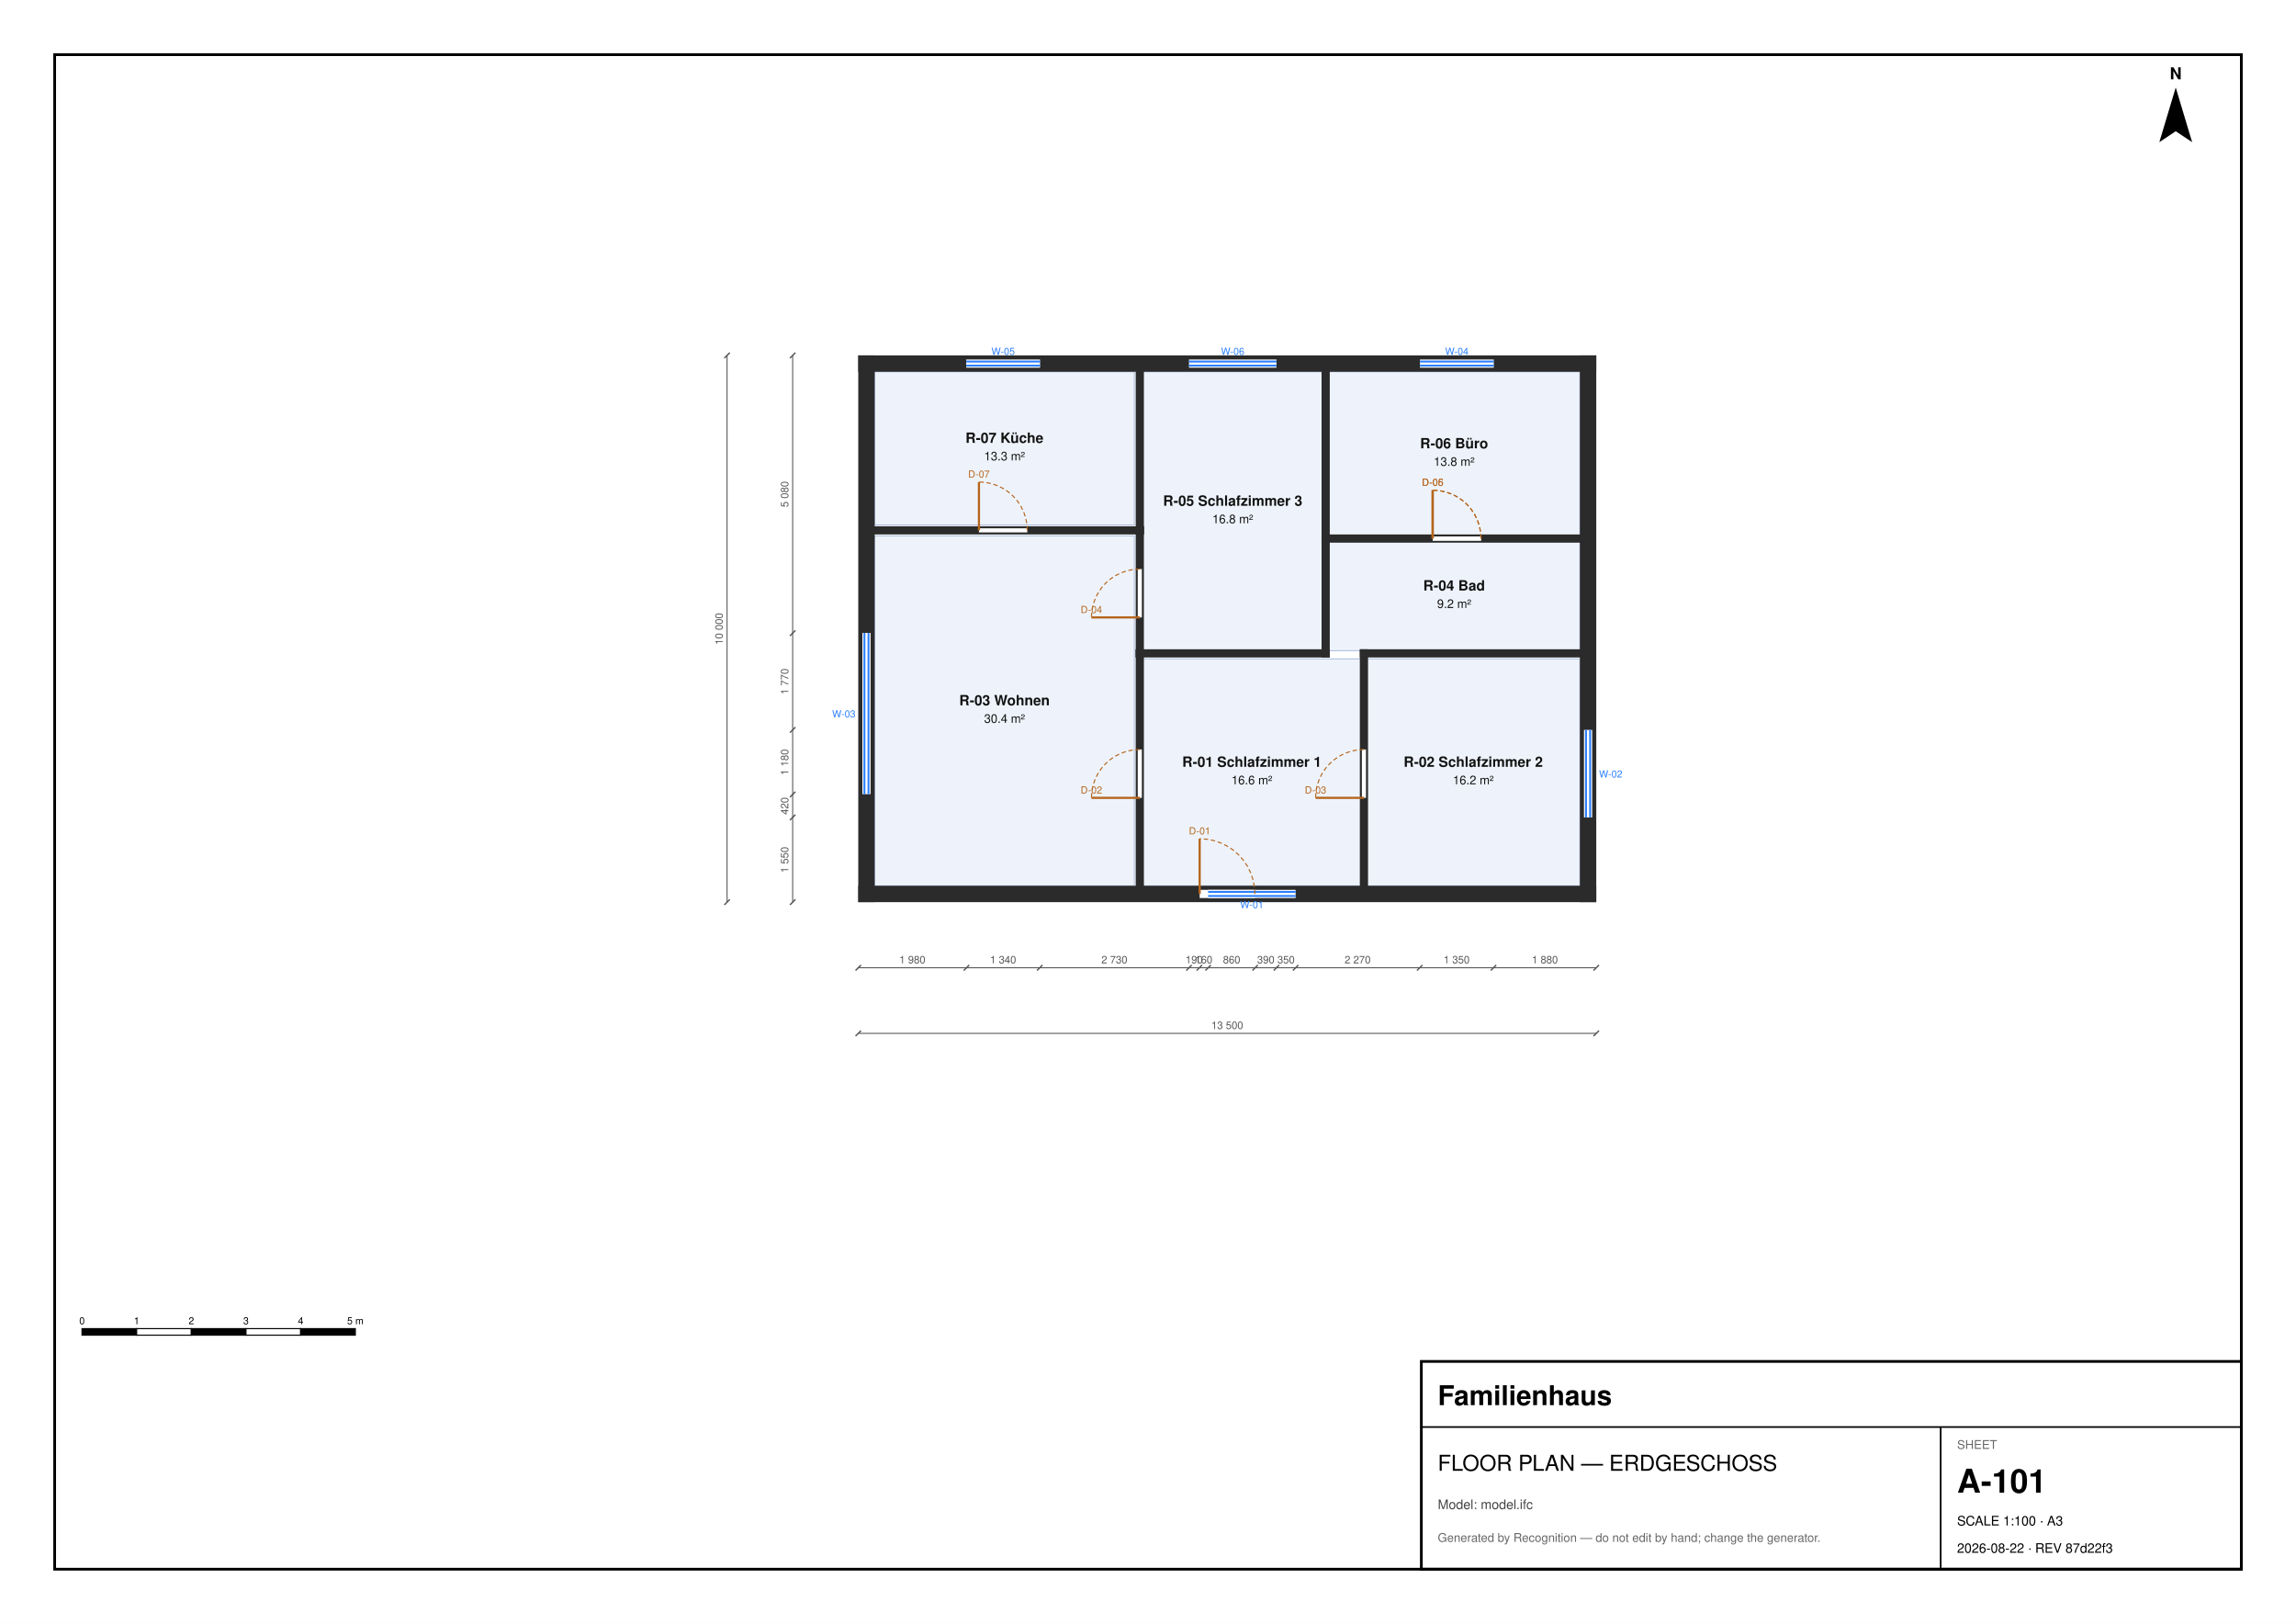
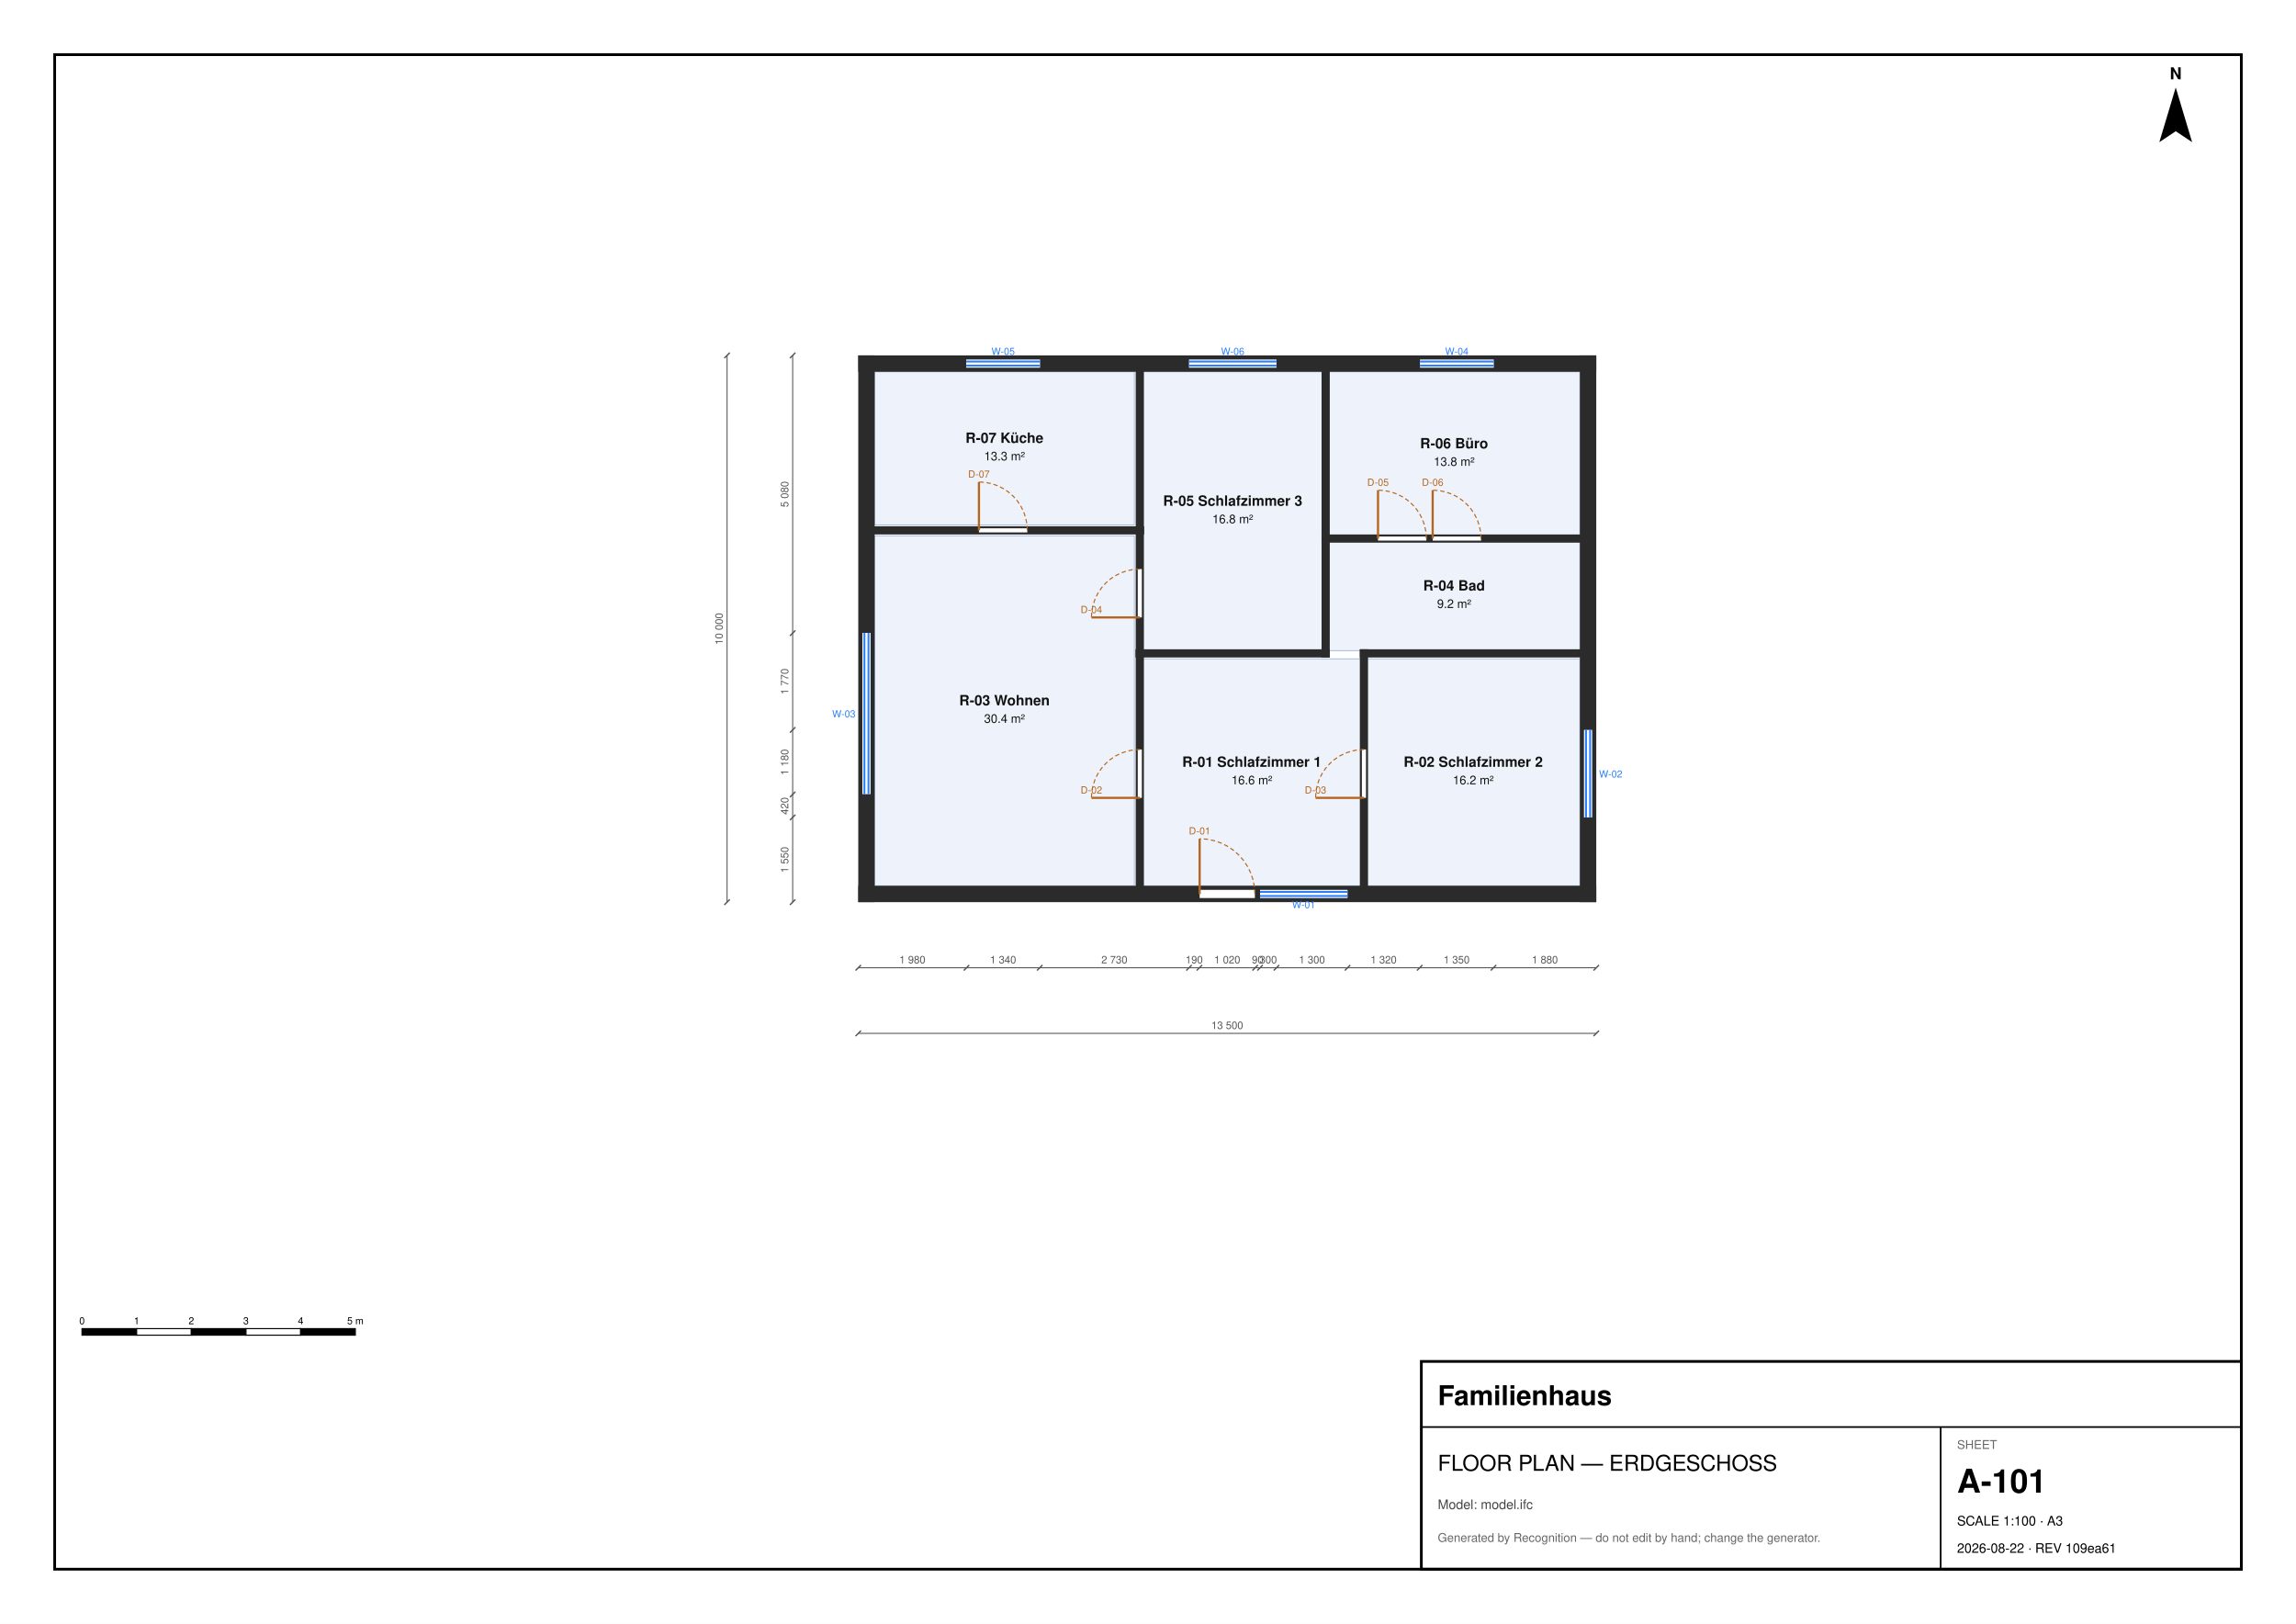
<svg xmlns="http://www.w3.org/2000/svg" baseProfile="full" height="297.0mm" version="1.1" viewBox="0 0 420.0 297.0" width="420.0mm">
  <defs />
  <rect fill="white" height="297.0" width="420.0" x="0" y="0" />
  <path d="M 160.000,98.000 L 207.500,98.000 L 207.500,162.000 L 160.000,162.000 L 160.000,98.000 Z" fill="#eef3fb" fill-rule="evenodd" stroke="#9fb3d9" stroke-width="0.15" />
  <path d="M 160.000,68.000 L 207.500,68.000 L 207.500,96.000 L 160.000,96.000 L 160.000,68.000 Z" fill="#eef3fb" fill-rule="evenodd" stroke="#9fb3d9" stroke-width="0.15" />
  <path d="M 209.000,120.500 L 249.000,120.500 L 249.000,162.000 L 209.000,162.000 L 209.000,120.500 Z" fill="#eef3fb" fill-rule="evenodd" stroke="#9fb3d9" stroke-width="0.15" />
  <path d="M 250.000,120.500 L 289.000,120.500 L 289.000,162.000 L 250.000,162.000 L 250.000,120.500 Z" fill="#eef3fb" fill-rule="evenodd" stroke="#9fb3d9" stroke-width="0.15" />
  <path d="M 209.000,68.000 L 242.000,68.000 L 242.000,119.000 L 209.000,119.000 L 209.000,68.000 Z" fill="#eef3fb" fill-rule="evenodd" stroke="#9fb3d9" stroke-width="0.15" />
  <path d="M 243.000,99.000 L 289.000,99.000 L 289.000,119.000 L 243.000,119.000 L 243.000,99.000 Z" fill="#eef3fb" fill-rule="evenodd" stroke="#9fb3d9" stroke-width="0.15" />
  <path d="M 243.000,68.000 L 289.000,68.000 L 289.000,98.000 L 243.000,98.000 L 243.000,68.000 Z" fill="#eef3fb" fill-rule="evenodd" stroke="#9fb3d9" stroke-width="0.15" />
-   <path d="M 157.000,162.000 L 219.450,162.000 L 221.000,162.000 L 229.550,162.000 L 237.000,162.000 L 292.000,162.000 L 292.000,165.000 L 237.000,165.000 L 229.550,165.000 L 221.000,165.000 L 219.450,165.000 L 157.000,165.000 L 157.000,162.000 Z" fill="#2b2b2b" fill-rule="evenodd" stroke="none" />
+   <path d="M 157.000,162.000 L 219.450,162.000 L 229.550,162.000 L 230.500,162.000 L 246.500,162.000 L 292.000,162.000 L 292.000,165.000 L 246.500,165.000 L 230.500,165.000 L 229.550,165.000 L 219.450,165.000 L 157.000,165.000 L 157.000,162.000 Z" fill="#2b2b2b" fill-rule="evenodd" stroke="none" />
  <path d="M 292.000,149.500 L 292.000,165.000 L 289.000,165.000 L 289.000,149.500 L 289.000,133.500 L 289.000,65.000 L 292.000,65.000 L 292.000,133.500 L 292.000,149.500 Z" fill="#2b2b2b" fill-rule="evenodd" stroke="none" />
  <path d="M 217.500,65.000 L 233.500,65.000 L 259.750,65.000 L 273.250,65.000 L 292.000,65.000 L 292.000,68.000 L 273.250,68.000 L 259.750,68.000 L 233.500,68.000 L 217.500,68.000 L 190.250,68.000 L 176.750,68.000 L 157.000,68.000 L 157.000,65.000 L 176.750,65.000 L 190.250,65.000 L 217.500,65.000 Z" fill="#2b2b2b" fill-rule="evenodd" stroke="none" />
  <path d="M 160.000,115.750 L 160.000,145.250 L 160.000,165.000 L 157.000,165.000 L 157.000,145.250 L 157.000,115.750 L 157.000,65.000 L 160.000,65.000 L 160.000,115.750 L 160.000,115.750 Z" fill="#2b2b2b" fill-rule="evenodd" stroke="none" />
  <path d="M 157.750,96.250 L 179.075,96.250 L 187.925,96.250 L 209.250,96.250 L 209.250,97.750 L 187.925,97.750 L 179.075,97.750 L 157.750,97.750 L 157.750,96.250 Z" fill="#2b2b2b" fill-rule="evenodd" stroke="none" />
  <path d="M 207.750,137.075 L 207.750,118.750 L 209.250,118.750 L 209.250,137.075 L 209.250,145.925 L 209.250,164.250 L 207.750,164.250 L 207.750,145.925 L 207.750,137.075 Z" fill="#2b2b2b" fill-rule="evenodd" stroke="none" />
  <path d="M 207.750,104.075 L 207.750,96.250 L 209.250,96.250 L 209.250,104.075 L 209.250,112.925 L 209.250,120.250 L 207.750,120.250 L 207.750,112.925 L 207.750,104.075 Z" fill="#2b2b2b" fill-rule="evenodd" stroke="none" />
  <path d="M 209.250,97.750 L 207.750,97.750 L 207.750,65.750 L 209.250,65.750 L 209.250,97.750 Z" fill="#2b2b2b" fill-rule="evenodd" stroke="none" />
  <path d="M 248.750,137.075 L 248.750,118.750 L 250.250,118.750 L 250.250,137.075 L 250.250,145.925 L 250.250,164.250 L 248.750,164.250 L 248.750,145.925 L 248.750,137.075 Z" fill="#2b2b2b" fill-rule="evenodd" stroke="none" />
  <path d="M 243.250,120.250 L 207.750,120.250 L 207.750,118.750 L 243.250,118.750 L 243.250,120.250 Z" fill="#2b2b2b" fill-rule="evenodd" stroke="none" />
  <path d="M 291.250,120.250 L 248.750,120.250 L 248.750,118.750 L 291.250,118.750 L 291.250,120.250 Z" fill="#2b2b2b" fill-rule="evenodd" stroke="none" />
  <path d="M 243.250,120.250 L 241.750,120.250 L 241.750,97.750 L 243.250,97.750 L 243.250,120.250 Z" fill="#2b2b2b" fill-rule="evenodd" stroke="none" />
  <path d="M 243.250,99.250 L 241.750,99.250 L 241.750,65.750 L 243.250,65.750 L 243.250,99.250 Z" fill="#2b2b2b" fill-rule="evenodd" stroke="none" />
-   <path d="M 241.750,97.750 L 262.075,97.750 L 270.925,97.750 L 291.250,97.750 L 291.250,99.250 L 270.925,99.250 L 262.075,99.250 L 241.750,99.250 L 241.750,97.750 Z" fill="#2b2b2b" fill-rule="evenodd" stroke="none" />
+   <path d="M 241.750,97.750 L 252.075,97.750 L 260.925,97.750 L 262.075,97.750 L 270.925,97.750 L 291.250,97.750 L 291.250,99.250 L 270.925,99.250 L 262.075,99.250 L 260.925,99.250 L 252.075,99.250 L 241.750,99.250 L 241.750,97.750 Z" fill="#2b2b2b" fill-rule="evenodd" stroke="none" />
+   <path d="M 229.550,164.250 L 219.450,164.250 L 219.450,162.750 L 229.550,162.750 L 229.550,164.250 Z" fill="white" fill-rule="evenodd" stroke="none" />
  <path d="M 187.925,97.375 L 179.075,97.375 L 179.075,96.625 L 187.925,96.625 L 187.925,97.375 Z" fill="white" fill-rule="evenodd" stroke="none" />
  <path d="M 208.875,145.925 L 208.125,145.925 L 208.125,137.075 L 208.875,137.075 L 208.875,145.925 Z" fill="white" fill-rule="evenodd" stroke="none" />
  <path d="M 249.875,145.925 L 249.125,145.925 L 249.125,137.075 L 249.875,137.075 L 249.875,145.925 Z" fill="white" fill-rule="evenodd" stroke="none" />
  <path d="M 208.875,112.925 L 208.125,112.925 L 208.125,104.075 L 208.875,104.075 L 208.875,112.925 Z" fill="white" fill-rule="evenodd" stroke="none" />
  <path d="M 270.925,98.875 L 262.075,98.875 L 262.075,98.125 L 270.925,98.125 L 270.925,98.875 Z" fill="white" fill-rule="evenodd" stroke="none" />
-   <path d="M 270.925,98.875 L 262.075,98.875 L 262.075,98.125 L 270.925,98.125 L 270.925,98.875 Z" fill="white" fill-rule="evenodd" stroke="none" />
-   <path d="M 229.550,164.250 L 219.450,164.250 L 219.450,162.750 L 229.550,162.750 L 229.550,164.250 Z" fill="white" fill-rule="evenodd" stroke="none" />
+   <path d="M 260.925,98.875 L 252.075,98.875 L 252.075,98.125 L 260.925,98.125 L 260.925,98.875 Z" fill="white" fill-rule="evenodd" stroke="none" />
  <path d="M 159.250,145.250 L 157.750,145.250 L 157.750,115.750 L 159.250,115.750 L 159.250,145.250 Z" fill="white" fill-rule="evenodd" stroke="none" />
  <path d="M 176.750,65.750 L 190.250,65.750 L 190.250,67.250 L 176.750,67.250 L 176.750,65.750 Z" fill="white" fill-rule="evenodd" stroke="none" />
-   <path d="M 237.000,164.250 L 221.000,164.250 L 221.000,162.750 L 237.000,162.750 L 237.000,164.250 Z" fill="white" fill-rule="evenodd" stroke="none" />
+   <path d="M 246.500,164.250 L 230.500,164.250 L 230.500,162.750 L 246.500,162.750 L 246.500,164.250 Z" fill="white" fill-rule="evenodd" stroke="none" />
  <path d="M 291.250,149.500 L 289.750,149.500 L 289.750,133.500 L 291.250,133.500 L 291.250,149.500 Z" fill="white" fill-rule="evenodd" stroke="none" />
  <path d="M 217.500,65.750 L 233.500,65.750 L 233.500,67.250 L 217.500,67.250 L 217.500,65.750 Z" fill="white" fill-rule="evenodd" stroke="none" />
  <path d="M 259.750,65.750 L 273.250,65.750 L 273.250,67.250 L 259.750,67.250 L 259.750,65.750 Z" fill="white" fill-rule="evenodd" stroke="none" />
  <line stroke="#2a7fff" stroke-width="0.35" x1="158.875" x2="158.875" y1="145.25" y2="115.75" />
  <line stroke="#2a7fff" stroke-width="0.35" x1="158.125" x2="158.125" y1="145.25" y2="115.75" />
  <text fill="#2a7fff" font-family="Helvetica, Arial, sans-serif" font-size="1.8" text-anchor="end" x="156.5" y="131.2">W-03</text>
  <line stroke="#2a7fff" stroke-width="0.35" x1="176.75" x2="190.25" y1="66.875" y2="66.875" />
  <line stroke="#2a7fff" stroke-width="0.35" x1="176.75" x2="190.25" y1="66.125" y2="66.125" />
  <text fill="#2a7fff" font-family="Helvetica, Arial, sans-serif" font-size="1.8" text-anchor="middle" x="183.5" y="64.9">W-05</text>
-   <line stroke="#2a7fff" stroke-width="0.35" x1="221.0" x2="237.0" y1="163.875" y2="163.875" />
-   <line stroke="#2a7fff" stroke-width="0.35" x1="221.0" x2="237.0" y1="163.125" y2="163.125" />
-   <text fill="#2a7fff" font-family="Helvetica, Arial, sans-serif" font-size="1.8" text-anchor="middle" x="229.0" y="166.1">W-01</text>
+   <line stroke="#2a7fff" stroke-width="0.35" x1="230.5" x2="246.5" y1="163.875" y2="163.875" />
+   <line stroke="#2a7fff" stroke-width="0.35" x1="230.5" x2="246.5" y1="163.125" y2="163.125" />
+   <text fill="#2a7fff" font-family="Helvetica, Arial, sans-serif" font-size="1.8" text-anchor="middle" x="238.5" y="166.1">W-01</text>
  <line stroke="#2a7fff" stroke-width="0.35" x1="290.125" x2="290.125" y1="133.5" y2="149.5" />
  <line stroke="#2a7fff" stroke-width="0.35" x1="290.875" x2="290.875" y1="133.5" y2="149.5" />
  <text fill="#2a7fff" font-family="Helvetica, Arial, sans-serif" font-size="1.8" text-anchor="start" x="292.5" y="142.2">W-02</text>
  <line stroke="#2a7fff" stroke-width="0.35" x1="217.5" x2="233.5" y1="66.875" y2="66.875" />
  <line stroke="#2a7fff" stroke-width="0.35" x1="217.5" x2="233.5" y1="66.125" y2="66.125" />
  <text fill="#2a7fff" font-family="Helvetica, Arial, sans-serif" font-size="1.8" text-anchor="middle" x="225.5" y="64.9">W-06</text>
  <line stroke="#2a7fff" stroke-width="0.35" x1="259.75" x2="273.25" y1="66.875" y2="66.875" />
  <line stroke="#2a7fff" stroke-width="0.35" x1="259.75" x2="273.25" y1="66.125" y2="66.125" />
  <text fill="#2a7fff" font-family="Helvetica, Arial, sans-serif" font-size="1.8" text-anchor="middle" x="266.5" y="64.9">W-04</text>
+   <line stroke="#b5651d" stroke-width="0.4" x1="219.45" x2="219.45" y1="163.5" y2="153.4" />
+   <polyline fill="none" points="229.55,163.5 229.464,162.182 229.206,160.886 228.781,159.635 228.197,158.45 227.463,157.352 226.592,156.358 225.598,155.487 224.5,154.753 223.315,154.169 222.064,153.744 220.768,153.486 219.45,153.4" stroke="#b5651d" stroke-dasharray="0.8,0.5" stroke-width="0.2" />
+   <text fill="#b5651d" font-family="Helvetica, Arial, sans-serif" font-size="1.8" text-anchor="middle" x="219.45" y="152.6">D-01</text>
  <line stroke="#b5651d" stroke-width="0.4" x1="179.075" x2="179.075" y1="97.0" y2="88.15" />
  <polyline fill="none" points="187.925,97.0 187.849,95.845 187.623,94.709 187.251,93.613 186.739,92.575 186.096,91.612 185.333,90.742 184.463,89.979 183.5,89.336 182.462,88.824 181.366,88.452 180.23,88.226 179.075,88.15" stroke="#b5651d" stroke-dasharray="0.8,0.5" stroke-width="0.2" />
  <text fill="#b5651d" font-family="Helvetica, Arial, sans-serif" font-size="1.8" text-anchor="middle" x="179.075" y="87.35">D-07</text>
  <line stroke="#b5651d" stroke-width="0.4" x1="208.5" x2="199.65" y1="145.925" y2="145.925" />
  <polyline fill="none" points="208.5,137.075 207.345,137.151 206.209,137.377 205.113,137.749 204.075,138.261 203.112,138.904 202.242,139.667 201.479,140.537 200.836,141.5 200.324,142.538 199.952,143.634 199.726,144.77 199.65,145.925" stroke="#b5651d" stroke-dasharray="0.8,0.5" stroke-width="0.2" />
  <text fill="#b5651d" font-family="Helvetica, Arial, sans-serif" font-size="1.8" text-anchor="middle" x="199.65" y="145.125">D-02</text>
  <line stroke="#b5651d" stroke-width="0.4" x1="249.5" x2="240.65" y1="145.925" y2="145.925" />
  <polyline fill="none" points="249.5,137.075 248.345,137.151 247.209,137.377 246.113,137.749 245.075,138.261 244.112,138.904 243.242,139.667 242.479,140.537 241.836,141.5 241.324,142.538 240.952,143.634 240.726,144.77 240.65,145.925" stroke="#b5651d" stroke-dasharray="0.8,0.5" stroke-width="0.2" />
  <text fill="#b5651d" font-family="Helvetica, Arial, sans-serif" font-size="1.8" text-anchor="middle" x="240.65" y="145.125">D-03</text>
  <line stroke="#b5651d" stroke-width="0.4" x1="208.5" x2="199.65" y1="112.925" y2="112.925" />
  <polyline fill="none" points="208.5,104.075 207.345,104.151 206.209,104.377 205.113,104.749 204.075,105.261 203.112,105.904 202.242,106.667 201.479,107.537 200.836,108.5 200.324,109.538 199.952,110.634 199.726,111.77 199.65,112.925" stroke="#b5651d" stroke-dasharray="0.8,0.5" stroke-width="0.2" />
  <text fill="#b5651d" font-family="Helvetica, Arial, sans-serif" font-size="1.8" text-anchor="middle" x="199.65" y="112.125">D-04</text>
  <line stroke="#b5651d" stroke-width="0.4" x1="262.075" x2="262.075" y1="98.5" y2="89.65" />
  <polyline fill="none" points="270.925,98.5 270.849,97.345 270.623,96.209 270.251,95.113 269.739,94.075 269.096,93.112 268.333,92.242 267.463,91.479 266.5,90.836 265.462,90.324 264.366,89.952 263.23,89.726 262.075,89.65" stroke="#b5651d" stroke-dasharray="0.8,0.5" stroke-width="0.2" />
-   <text fill="#b5651d" font-family="Helvetica, Arial, sans-serif" font-size="1.8" text-anchor="middle" x="262.075" y="88.85">D-05</text>
-   <line stroke="#b5651d" stroke-width="0.4" x1="262.075" x2="262.075" y1="98.5" y2="89.65" />
-   <polyline fill="none" points="270.925,98.5 270.849,97.345 270.623,96.209 270.251,95.113 269.739,94.075 269.096,93.112 268.333,92.242 267.463,91.479 266.5,90.836 265.462,90.324 264.366,89.952 263.23,89.726 262.075,89.65" stroke="#b5651d" stroke-dasharray="0.8,0.5" stroke-width="0.2" />
  <text fill="#b5651d" font-family="Helvetica, Arial, sans-serif" font-size="1.8" text-anchor="middle" x="262.075" y="88.85">D-06</text>
-   <line stroke="#b5651d" stroke-width="0.4" x1="219.45" x2="219.45" y1="163.5" y2="153.4" />
-   <polyline fill="none" points="229.55,163.5 229.464,162.182 229.206,160.886 228.781,159.635 228.197,158.45 227.463,157.352 226.592,156.358 225.598,155.487 224.5,154.753 223.315,154.169 222.064,153.744 220.768,153.486 219.45,153.4" stroke="#b5651d" stroke-dasharray="0.8,0.5" stroke-width="0.2" />
-   <text fill="#b5651d" font-family="Helvetica, Arial, sans-serif" font-size="1.8" text-anchor="middle" x="219.45" y="152.6">D-01</text>
+   <line stroke="#b5651d" stroke-width="0.4" x1="252.075" x2="252.075" y1="98.5" y2="89.65" />
+   <polyline fill="none" points="260.925,98.5 260.849,97.345 260.623,96.209 260.251,95.113 259.739,94.075 259.096,93.112 258.333,92.242 257.463,91.479 256.5,90.836 255.462,90.324 254.366,89.952 253.23,89.726 252.075,89.65" stroke="#b5651d" stroke-dasharray="0.8,0.5" stroke-width="0.2" />
+   <text fill="#b5651d" font-family="Helvetica, Arial, sans-serif" font-size="1.8" text-anchor="middle" x="252.075" y="88.85">D-05</text>
  <text fill="#111111" font-family="Helvetica, Arial, sans-serif" font-size="2.6" font-weight="bold" text-anchor="middle" x="183.75" y="129.0">R-03  Wohnen</text>
  <text fill="#111111" font-family="Helvetica, Arial, sans-serif" font-size="2.2" text-anchor="middle" x="183.75" y="132.2">30.4 m²</text>
  <text fill="#111111" font-family="Helvetica, Arial, sans-serif" font-size="2.6" font-weight="bold" text-anchor="middle" x="183.75" y="81">R-07  Küche</text>
  <text fill="#111111" font-family="Helvetica, Arial, sans-serif" font-size="2.2" text-anchor="middle" x="183.75" y="84.2">13.3 m²</text>
  <text fill="#111111" font-family="Helvetica, Arial, sans-serif" font-size="2.6" font-weight="bold" text-anchor="middle" x="229.0" y="140.25">R-01  Schlafzimmer 1</text>
  <text fill="#111111" font-family="Helvetica, Arial, sans-serif" font-size="2.2" text-anchor="middle" x="229.0" y="143.45">16.6 m²</text>
  <text fill="#111111" font-family="Helvetica, Arial, sans-serif" font-size="2.6" font-weight="bold" text-anchor="middle" x="269.5" y="140.25">R-02  Schlafzimmer 2</text>
  <text fill="#111111" font-family="Helvetica, Arial, sans-serif" font-size="2.2" text-anchor="middle" x="269.5" y="143.45">16.2 m²</text>
  <text fill="#111111" font-family="Helvetica, Arial, sans-serif" font-size="2.6" font-weight="bold" text-anchor="middle" x="225.5" y="92.5">R-05  Schlafzimmer 3</text>
  <text fill="#111111" font-family="Helvetica, Arial, sans-serif" font-size="2.2" text-anchor="middle" x="225.5" y="95.7">16.8 m²</text>
  <text fill="#111111" font-family="Helvetica, Arial, sans-serif" font-size="2.6" font-weight="bold" text-anchor="middle" x="266.0" y="108.0">R-04  Bad</text>
  <text fill="#111111" font-family="Helvetica, Arial, sans-serif" font-size="2.2" text-anchor="middle" x="266.0" y="111.2">9.2 m²</text>
  <text fill="#111111" font-family="Helvetica, Arial, sans-serif" font-size="2.6" font-weight="bold" text-anchor="middle" x="266.0" y="82">R-06  Büro</text>
  <text fill="#111111" font-family="Helvetica, Arial, sans-serif" font-size="2.2" text-anchor="middle" x="266.0" y="85.2">13.8 m²</text>
  <line stroke="#555555" stroke-width="0.18" x1="157.0" x2="292.0" y1="177.0" y2="177.0" />
  <line stroke="#555555" stroke-width="0.25" x1="156.5" x2="157.5" y1="177.5" y2="176.5" />
  <line stroke="#555555" stroke-width="0.25" x1="176.3" x2="177.3" y1="177.5" y2="176.5" />
  <line stroke="#555555" stroke-width="0.25" x1="189.7" x2="190.7" y1="177.5" y2="176.5" />
  <line stroke="#555555" stroke-width="0.25" x1="217.0" x2="218.0" y1="177.5" y2="176.5" />
  <line stroke="#555555" stroke-width="0.25" x1="218.9" x2="219.9" y1="177.5" y2="176.5" />
-   <line stroke="#555555" stroke-width="0.25" x1="220.5" x2="221.5" y1="177.5" y2="176.5" />
  <line stroke="#555555" stroke-width="0.25" x1="229.1" x2="230.1" y1="177.5" y2="176.5" />
+   <line stroke="#555555" stroke-width="0.25" x1="230.0" x2="231.0" y1="177.5" y2="176.5" />
  <line stroke="#555555" stroke-width="0.25" x1="233.0" x2="234.0" y1="177.5" y2="176.5" />
-   <line stroke="#555555" stroke-width="0.25" x1="236.5" x2="237.5" y1="177.5" y2="176.5" />
+   <line stroke="#555555" stroke-width="0.25" x1="246.0" x2="247.0" y1="177.5" y2="176.5" />
  <line stroke="#555555" stroke-width="0.25" x1="259.2" x2="260.2" y1="177.5" y2="176.5" />
  <line stroke="#555555" stroke-width="0.25" x1="272.7" x2="273.7" y1="177.5" y2="176.5" />
  <line stroke="#555555" stroke-width="0.25" x1="291.5" x2="292.5" y1="177.5" y2="176.5" />
  <text fill="#555555" font-family="Helvetica, Arial, sans-serif" font-size="1.9" text-anchor="middle" x="166.9" y="176.2">1 980</text>
  <text fill="#555555" font-family="Helvetica, Arial, sans-serif" font-size="1.9" text-anchor="middle" x="183.5" y="176.2">1 340</text>
  <text fill="#555555" font-family="Helvetica, Arial, sans-serif" font-size="1.9" text-anchor="middle" x="203.85" y="176.2">2 730</text>
  <text fill="#555555" font-family="Helvetica, Arial, sans-serif" font-size="1.9" text-anchor="middle" x="218.45" y="176.2">190</text>
-   <text fill="#555555" font-family="Helvetica, Arial, sans-serif" font-size="1.9" text-anchor="middle" x="220.2" y="176.2">160</text>
-   <text fill="#555555" font-family="Helvetica, Arial, sans-serif" font-size="1.9" text-anchor="middle" x="225.3" y="176.2">860</text>
-   <text fill="#555555" font-family="Helvetica, Arial, sans-serif" font-size="1.9" text-anchor="middle" x="231.55" y="176.2">390</text>
-   <text fill="#555555" font-family="Helvetica, Arial, sans-serif" font-size="1.9" text-anchor="middle" x="235.25" y="176.2">350</text>
-   <text fill="#555555" font-family="Helvetica, Arial, sans-serif" font-size="1.9" text-anchor="middle" x="248.35" y="176.2">2 270</text>
+   <text fill="#555555" font-family="Helvetica, Arial, sans-serif" font-size="1.9" text-anchor="middle" x="224.5" y="176.2">1 020</text>
+   <text fill="#555555" font-family="Helvetica, Arial, sans-serif" font-size="1.9" text-anchor="middle" x="230.05" y="176.2">90</text>
+   <text fill="#555555" font-family="Helvetica, Arial, sans-serif" font-size="1.9" text-anchor="middle" x="232.0" y="176.2">300</text>
+   <text fill="#555555" font-family="Helvetica, Arial, sans-serif" font-size="1.9" text-anchor="middle" x="240.0" y="176.2">1 300</text>
+   <text fill="#555555" font-family="Helvetica, Arial, sans-serif" font-size="1.9" text-anchor="middle" x="253.1" y="176.2">1 320</text>
  <text fill="#555555" font-family="Helvetica, Arial, sans-serif" font-size="1.9" text-anchor="middle" x="266.45" y="176.2">1 350</text>
  <text fill="#555555" font-family="Helvetica, Arial, sans-serif" font-size="1.9" text-anchor="middle" x="282.6" y="176.2">1 880</text>
  <line stroke="#555555" stroke-width="0.18" x1="157.0" x2="292.0" y1="189.0" y2="189.0" />
  <line stroke="#555555" stroke-width="0.25" x1="156.5" x2="157.5" y1="189.5" y2="188.5" />
  <line stroke="#555555" stroke-width="0.25" x1="291.5" x2="292.5" y1="189.5" y2="188.5" />
  <text fill="#555555" font-family="Helvetica, Arial, sans-serif" font-size="1.9" text-anchor="middle" x="224.5" y="188.2">13 500</text>
  <line stroke="#555555" stroke-width="0.18" x1="145.0" x2="145.0" y1="165.0" y2="65.0" />
  <line stroke="#555555" stroke-width="0.25" x1="144.5" x2="145.5" y1="165.5" y2="164.5" />
  <line stroke="#555555" stroke-width="0.25" x1="144.5" x2="145.5" y1="150.0" y2="149.0" />
  <line stroke="#555555" stroke-width="0.25" x1="144.5" x2="145.5" y1="145.8" y2="144.8" />
  <line stroke="#555555" stroke-width="0.25" x1="144.5" x2="145.5" y1="134.0" y2="133.0" />
  <line stroke="#555555" stroke-width="0.25" x1="144.5" x2="145.5" y1="116.3" y2="115.3" />
  <line stroke="#555555" stroke-width="0.25" x1="144.5" x2="145.5" y1="65.5" y2="64.5" />
  <text fill="#555555" font-family="Helvetica, Arial, sans-serif" font-size="1.9" text-anchor="middle" transform="rotate(-90,144.2,157.25)" x="144.2" y="157.25">1 550</text>
  <text fill="#555555" font-family="Helvetica, Arial, sans-serif" font-size="1.9" text-anchor="middle" transform="rotate(-90,144.2,147.4)" x="144.2" y="147.4">420</text>
  <text fill="#555555" font-family="Helvetica, Arial, sans-serif" font-size="1.9" text-anchor="middle" transform="rotate(-90,144.2,139.4)" x="144.2" y="139.4">1 180</text>
  <text fill="#555555" font-family="Helvetica, Arial, sans-serif" font-size="1.9" text-anchor="middle" transform="rotate(-90,144.2,124.65)" x="144.2" y="124.65">1 770</text>
  <text fill="#555555" font-family="Helvetica, Arial, sans-serif" font-size="1.9" text-anchor="middle" transform="rotate(-90,144.2,90.4)" x="144.2" y="90.4">5 080</text>
  <line stroke="#555555" stroke-width="0.18" x1="133.0" x2="133.0" y1="165.0" y2="65.0" />
  <line stroke="#555555" stroke-width="0.25" x1="132.5" x2="133.5" y1="165.5" y2="164.5" />
  <line stroke="#555555" stroke-width="0.25" x1="132.5" x2="133.5" y1="65.5" y2="64.5" />
  <text fill="#555555" font-family="Helvetica, Arial, sans-serif" font-size="1.9" text-anchor="middle" transform="rotate(-90,132.2,115.0)" x="132.2" y="115.0">10 000</text>
  <polygon fill="#000" points="398.0,16.0 395.0,26.0 398.0,24.0 401.0,26.0" />
  <text font-family="Helvetica, Arial, sans-serif" font-size="3" font-weight="bold" text-anchor="middle" x="398.0" y="14.5">N</text>
  <rect fill="#000" height="1.2" stroke="#000" stroke-width="0.2" width="10.0" x="15.0" y="243.0" />
  <text font-family="Helvetica, Arial, sans-serif" font-size="1.8" text-anchor="middle" x="15.0" y="242.2">0</text>
  <rect fill="#fff" height="1.2" stroke="#000" stroke-width="0.2" width="10.0" x="25.0" y="243.0" />
  <text font-family="Helvetica, Arial, sans-serif" font-size="1.8" text-anchor="middle" x="25.0" y="242.2">1</text>
  <rect fill="#000" height="1.2" stroke="#000" stroke-width="0.2" width="10.0" x="35.0" y="243.0" />
  <text font-family="Helvetica, Arial, sans-serif" font-size="1.8" text-anchor="middle" x="35.0" y="242.2">2</text>
  <rect fill="#fff" height="1.2" stroke="#000" stroke-width="0.2" width="10.0" x="45.0" y="243.0" />
  <text font-family="Helvetica, Arial, sans-serif" font-size="1.8" text-anchor="middle" x="45.0" y="242.2">3</text>
  <rect fill="#000" height="1.2" stroke="#000" stroke-width="0.2" width="10.0" x="55.0" y="243.0" />
  <text font-family="Helvetica, Arial, sans-serif" font-size="1.8" text-anchor="middle" x="55.0" y="242.2">4</text>
  <text font-family="Helvetica, Arial, sans-serif" font-size="1.8" text-anchor="middle" x="65.0" y="242.2">5 m</text>
  <rect fill="white" height="38.0" stroke="#000" stroke-width="0.5" width="150" x="260.0" y="249.0" />
  <line stroke="#000" stroke-width="0.3" x1="260.0" x2="410.0" y1="261.0" y2="261.0" />
  <line stroke="#000" stroke-width="0.3" x1="355.0" x2="355.0" y1="261.0" y2="287.0" />
  <text font-family="Helvetica, Arial, sans-serif" font-size="5" font-weight="bold" x="263.0" y="257.0">Familienhaus</text>
  <text font-family="Helvetica, Arial, sans-serif" font-size="4" x="263.0" y="269.0">FLOOR PLAN — ERDGESCHOSS</text>
  <text fill="#444" font-family="Helvetica, Arial, sans-serif" font-size="2.4" x="263.0" y="276.0">Model: model.ifc</text>
  <text fill="#666" font-family="Helvetica, Arial, sans-serif" font-size="2.2" x="263.0" y="282.0">Generated by Recognition — do not edit by hand; change the generator.</text>
  <text fill="#666" font-family="Helvetica, Arial, sans-serif" font-size="2.2" x="358.0" y="265.0">SHEET</text>
  <text font-family="Helvetica, Arial, sans-serif" font-size="6" font-weight="bold" x="358.0" y="273.0">A-101</text>
  <text font-family="Helvetica, Arial, sans-serif" font-size="2.4" x="358.0" y="279.0">SCALE 1:100  ·  A3</text>
-   <text font-family="Helvetica, Arial, sans-serif" font-size="2.4" x="358.0" y="284.0">2026-08-22  ·  REV 87d22f3</text>
+   <text font-family="Helvetica, Arial, sans-serif" font-size="2.4" x="358.0" y="284.0">2026-08-22  ·  REV 109ea61</text>
  <rect fill="none" height="277.0" stroke="#000" stroke-width="0.5" width="400.0" x="10.0" y="10.0" />
</svg>
